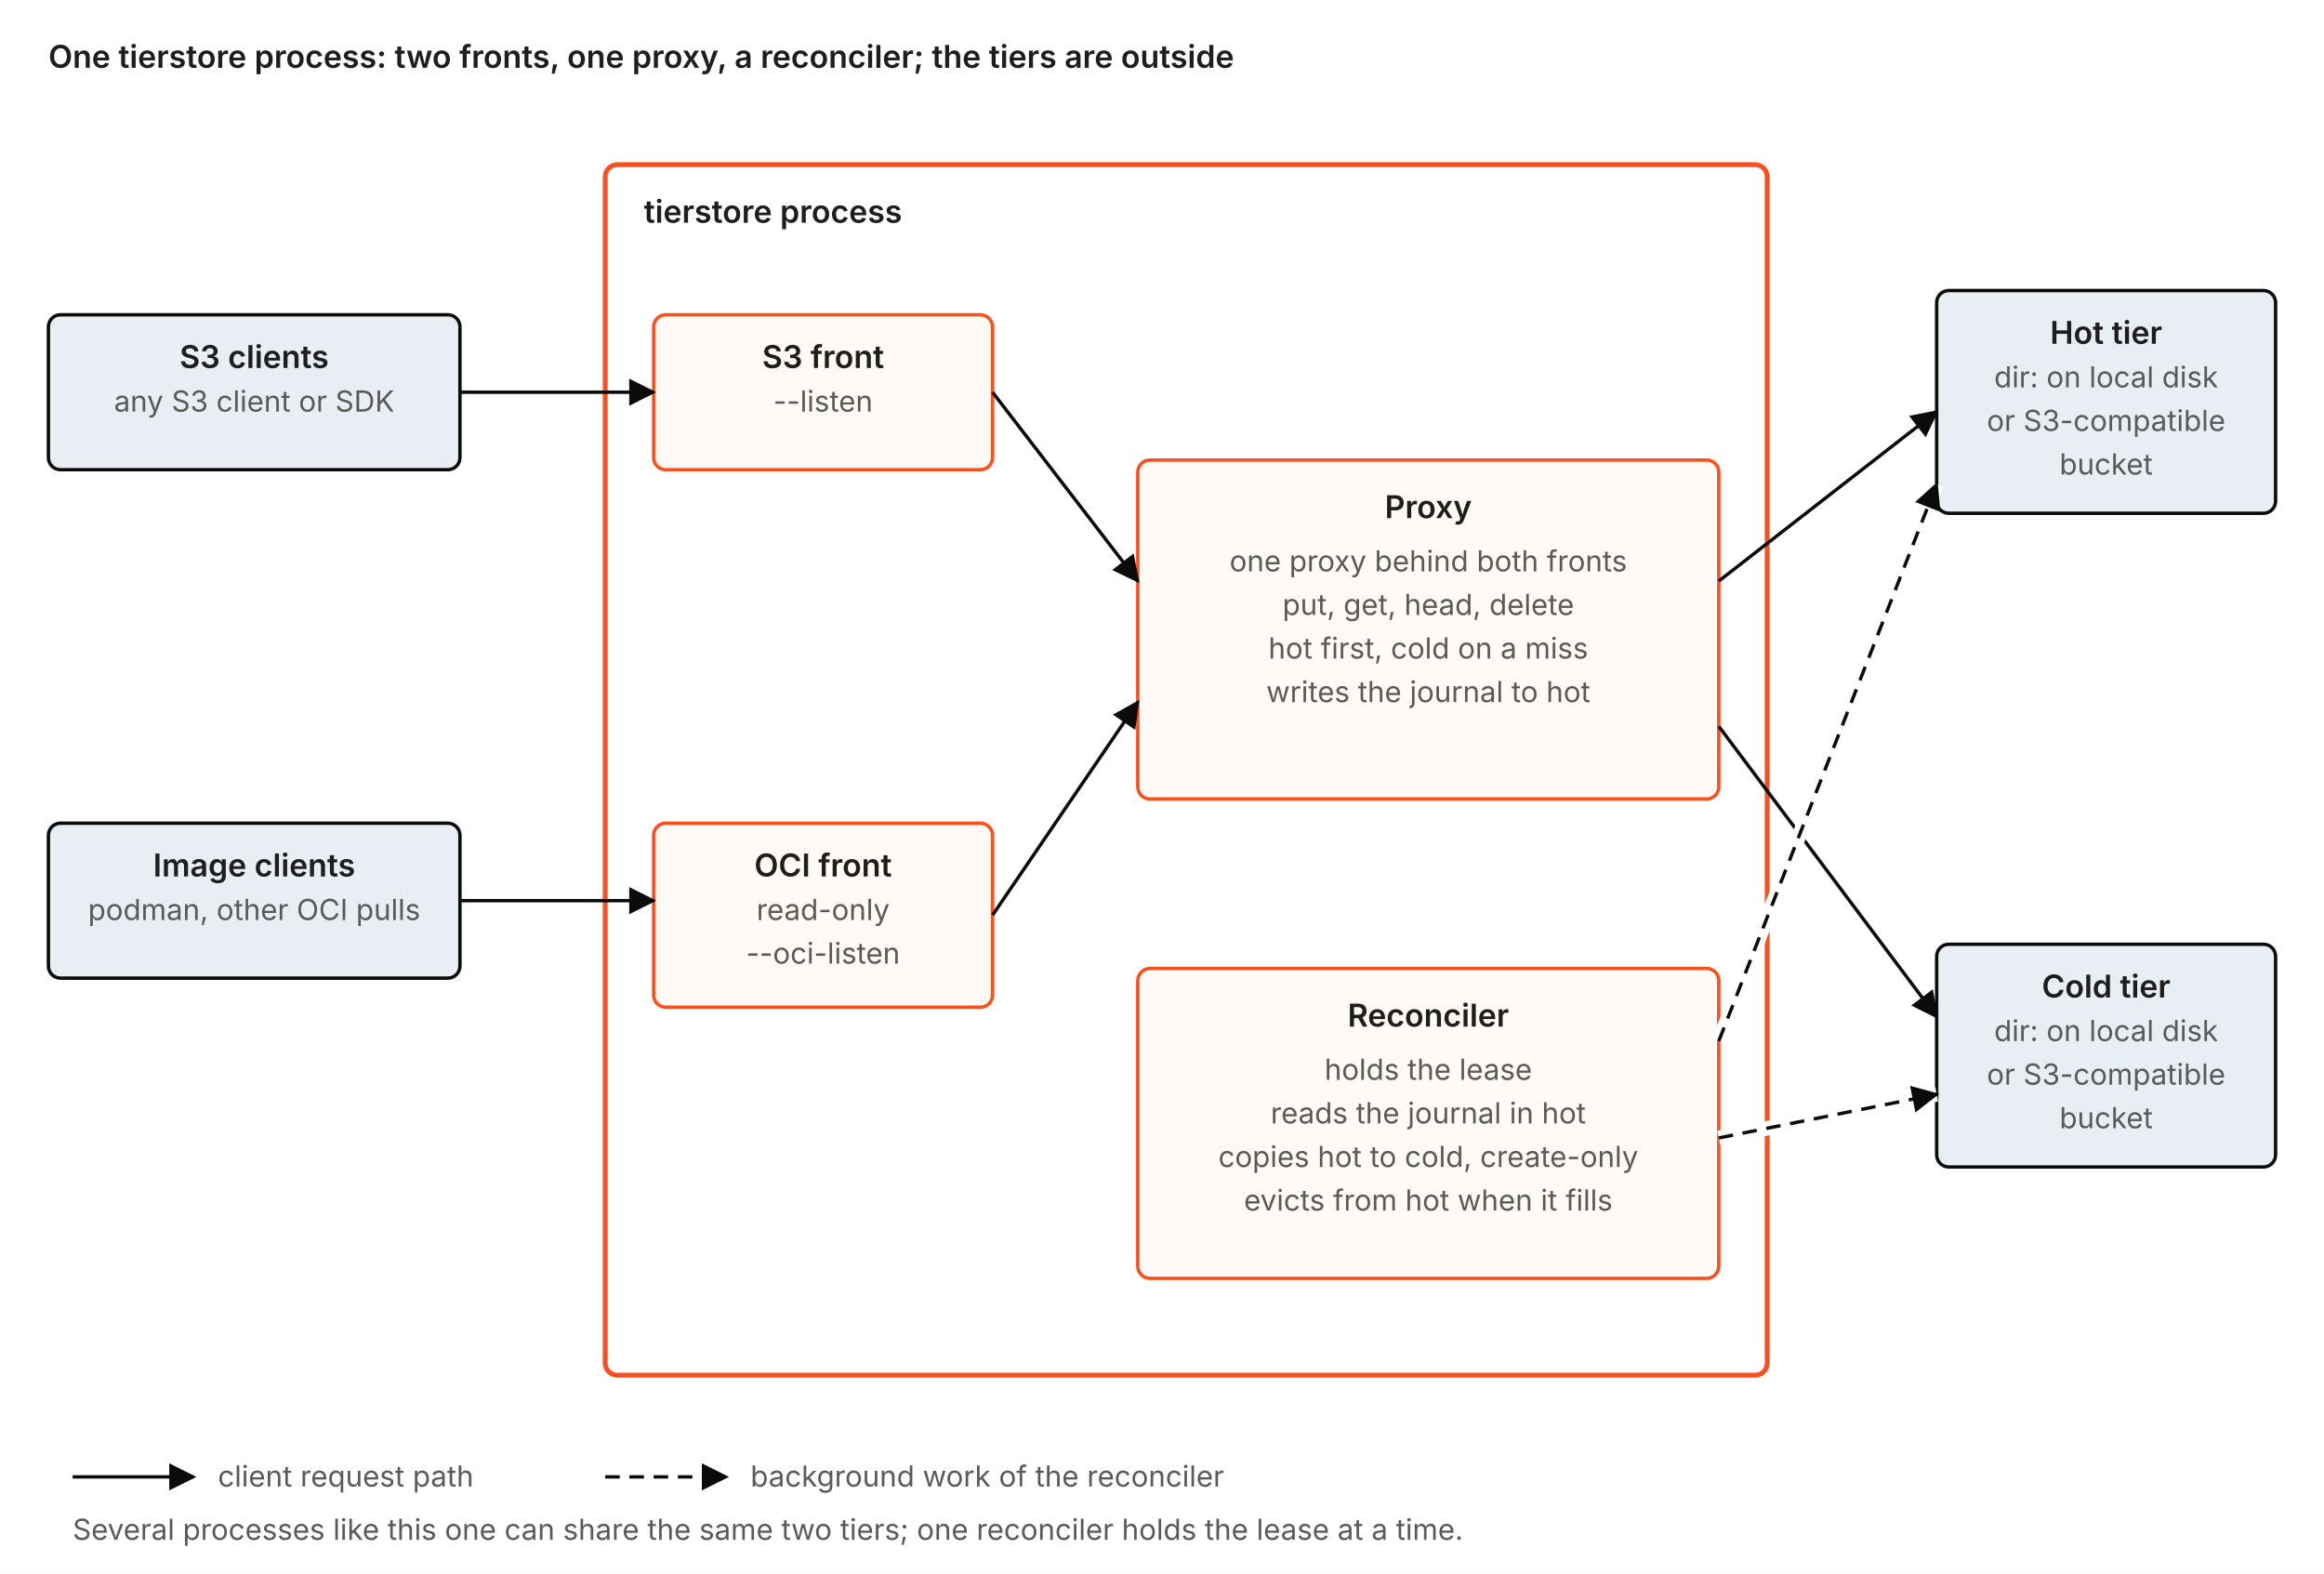
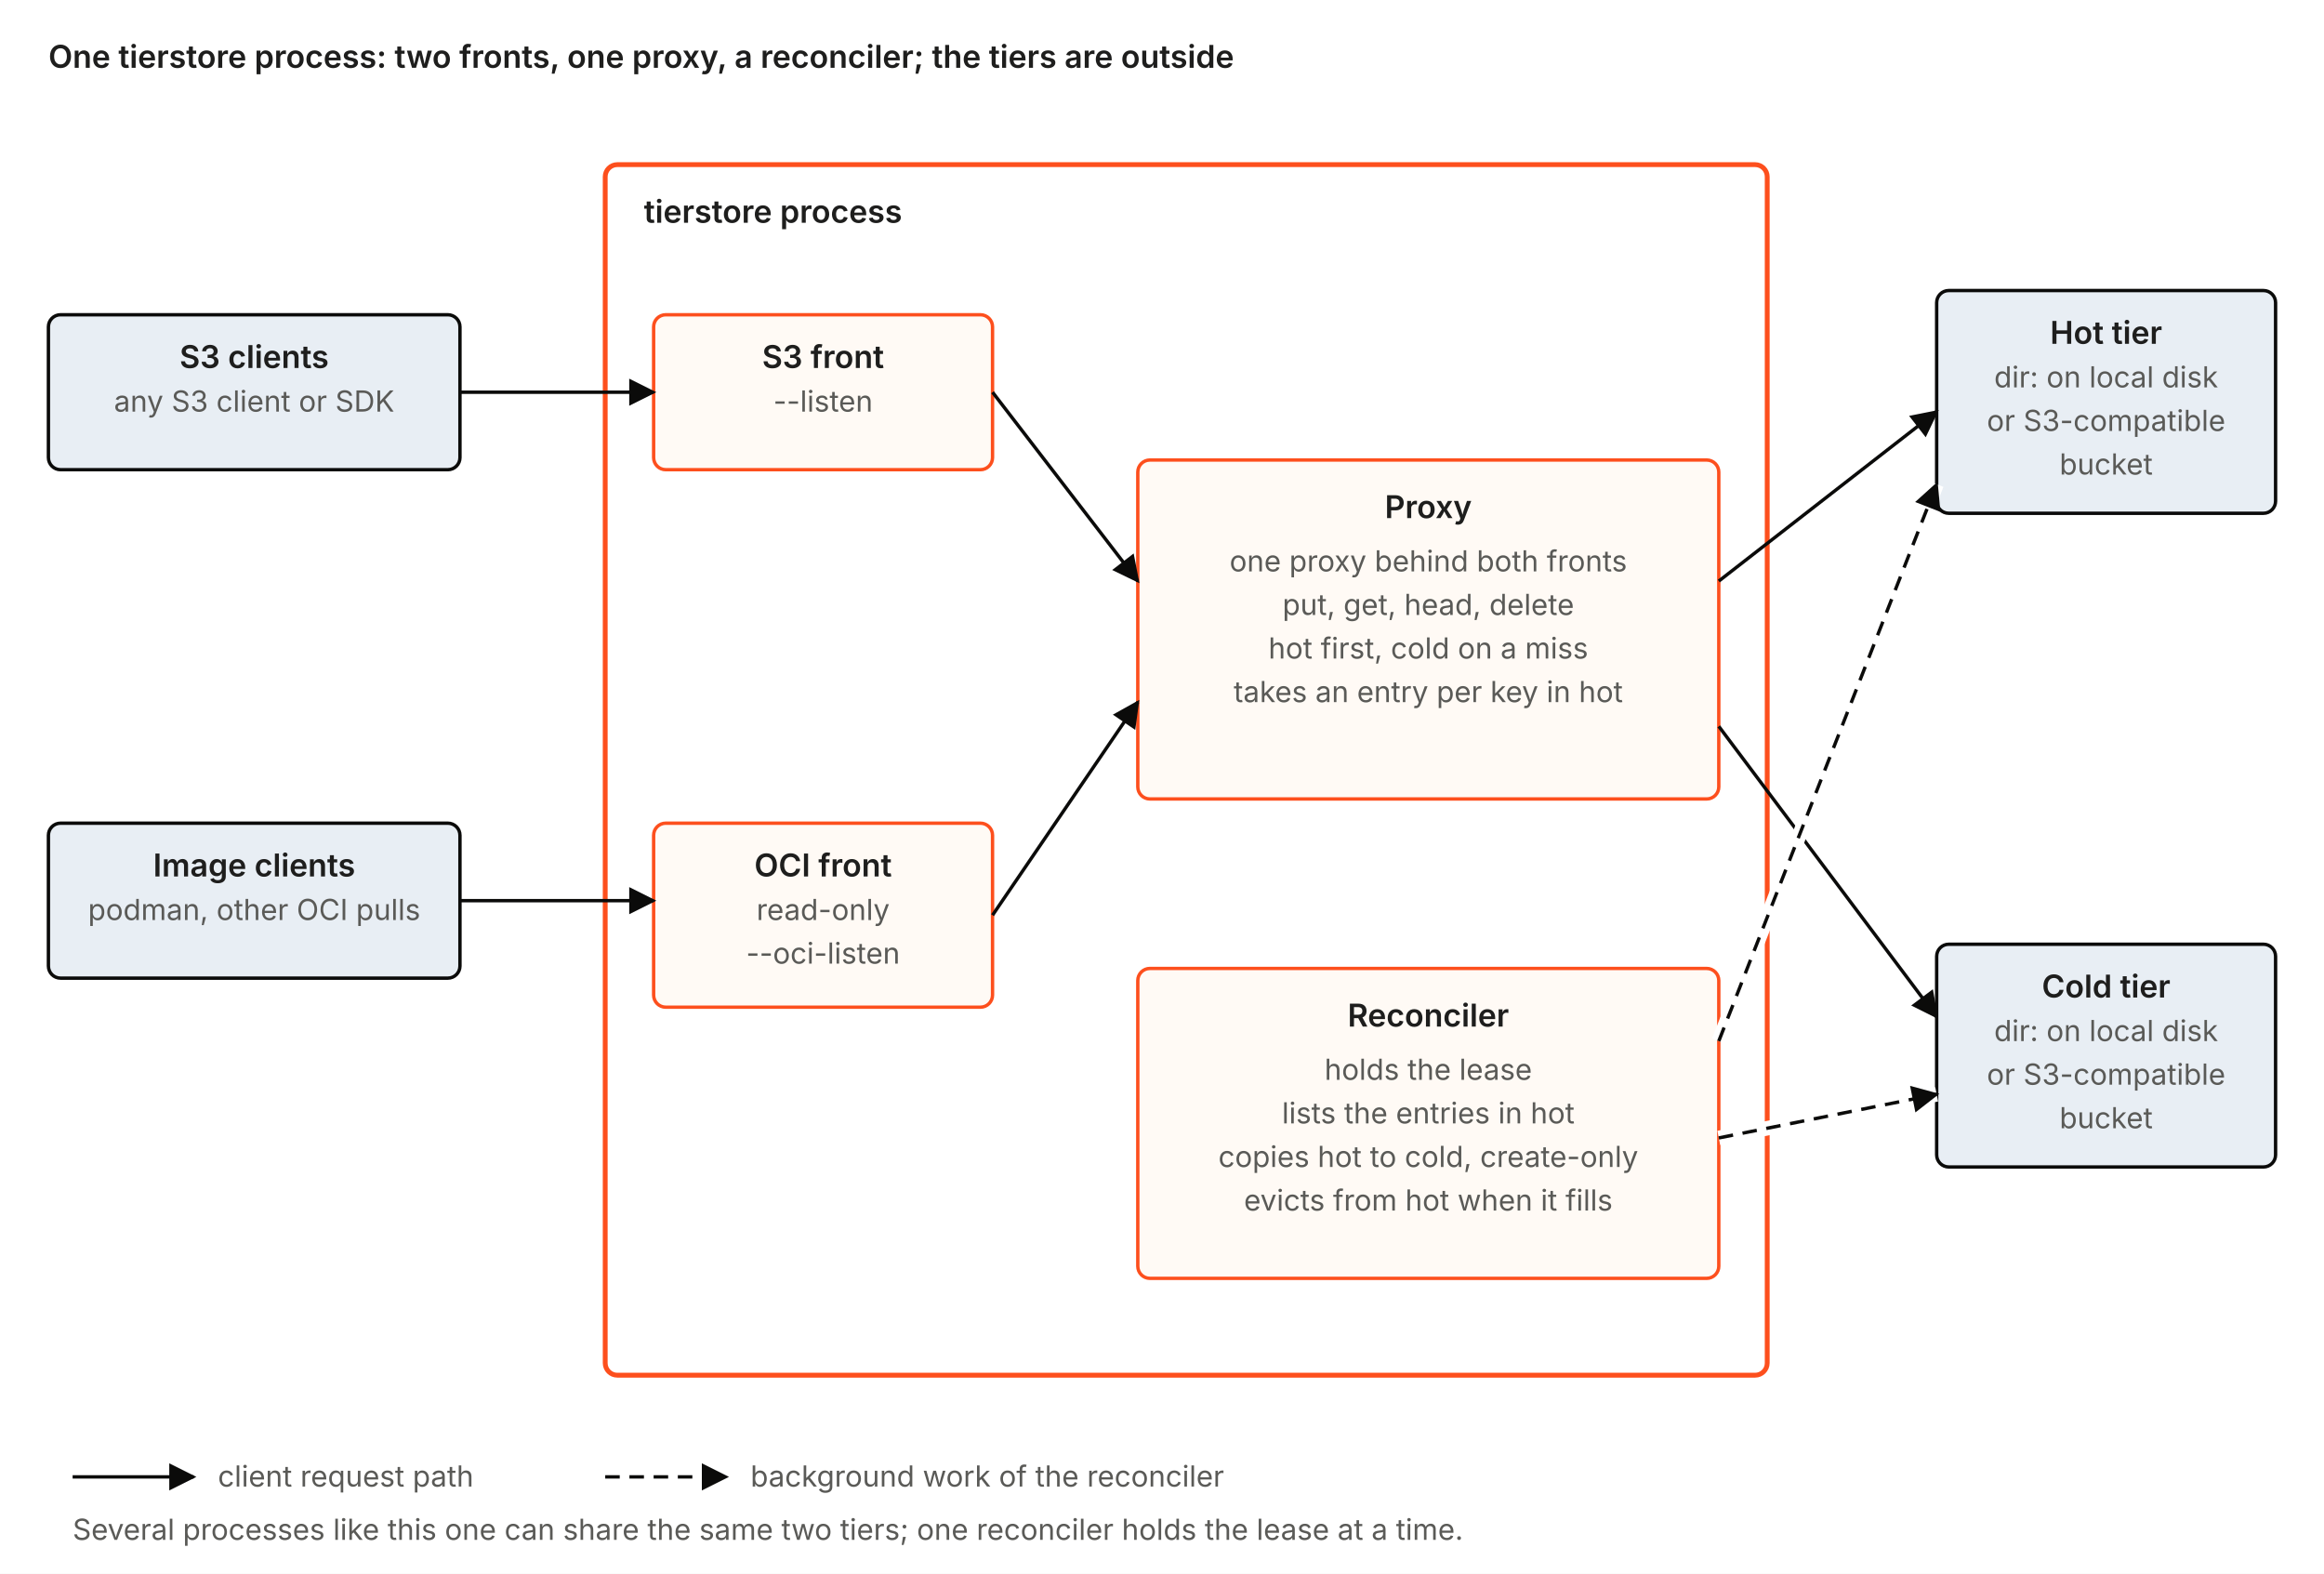
<svg xmlns="http://www.w3.org/2000/svg" viewBox="0 0 960 650" width="960" height="650" role="img" aria-label="Components and deployment of a tierstore process: S3 and OCI fronts over one proxy, a reconciler, and the hot and cold tiers outside the process.">
  <defs>
    <marker id="components-ak" viewBox="0 0 10 10" refX="9" refY="5" markerWidth="8" markerHeight="8" orient="auto">
      <path d="M0,0 L10,5 L0,10 z" fill="#0B0B0A" />
    </marker>
    <marker id="components-ao" viewBox="0 0 10 10" refX="9" refY="5" markerWidth="8" markerHeight="8" orient="auto">
      <path d="M0,0 L10,5 L0,10 z" fill="#FD4F1D" />
    </marker>
  </defs>
  <style>
.box{fill:#FFFFFF;stroke:#0B0B0A;stroke-width:1.4}
.box-b{fill:#E8EEF4;stroke:#0B0B0A;stroke-width:1.4}
.box-o{fill:#FFFAF5;stroke:#FD4F1D;stroke-width:1.4}
.box-t{fill:none;stroke:#FD4F1D;stroke-width:2}
.box-p{fill:none;stroke:#5A5A57;stroke-width:1.6;stroke-dasharray:7 5}
.ln{stroke:#0B0B0A;fill:none;stroke-width:1.4}
.ln-d{stroke:#0B0B0A;fill:none;stroke-width:1.4;stroke-dasharray:6 4}
.ln-o{stroke:#FD4F1D;fill:none;stroke-width:1.6}
text{fill:#1E1E1D;font-family:system-ui,-apple-system,'Segoe UI',sans-serif;font-size:13px}
.b{font-weight:600}
.t-m{fill:#5A5A57;font-size:12px}
.lbl{paint-order:stroke;stroke:#FFFFFF;stroke-width:4px;stroke-linejoin:round}
</style>
  <rect x="0" y="0" width="960" height="650" fill="#FFFFFF" />
  <text x="20" y="28" class="b" font-size="16" text-anchor="start">One tierstore process: two fronts, one proxy, a reconciler; the tiers are outside</text>
  <rect x="250" y="68" width="480" height="500" rx="5" class="box-t" />
  <text x="266" y="92" class="b" text-anchor="start">tierstore process</text>
  <rect x="20" y="130" width="170" height="64" rx="5" class="box-b" />
  <text x="105.0" y="152" class="b" text-anchor="middle">S3 clients</text>
  <text x="105.0" y="170" class="t-m" text-anchor="middle">any S3 client or SDK</text>
  <rect x="20" y="340" width="170" height="64" rx="5" class="box-b" />
  <text x="105.0" y="362" class="b" text-anchor="middle">Image clients</text>
  <text x="105.0" y="380" class="t-m" text-anchor="middle">podman, other OCI pulls</text>
  <rect x="270" y="130" width="140" height="64" rx="5" class="box-o" />
  <text x="340.0" y="152" class="b" text-anchor="middle">S3 front</text>
  <text x="340.0" y="170" class="t-m" text-anchor="middle">--listen</text>
  <rect x="270" y="340" width="140" height="76" rx="5" class="box-o" />
  <text x="340" y="362" class="b" text-anchor="middle">OCI front</text>
  <text x="340" y="380" class="t-m" text-anchor="middle">read-only</text>
  <text x="340" y="398" class="t-m" text-anchor="middle">--oci-listen</text>
  <rect x="470" y="190" width="240" height="140" rx="5" class="box-o" />
  <text x="590" y="214" class="b" text-anchor="middle">Proxy</text>
  <text x="590" y="236" class="t-m" text-anchor="middle">one proxy behind both fronts</text>
  <text x="590" y="254" class="t-m" text-anchor="middle">put, get, head, delete</text>
  <text x="590" y="272" class="t-m" text-anchor="middle">hot first, cold on a miss</text>
-   <text x="590" y="290" class="t-m" text-anchor="middle">writes the journal to hot</text>
+   <text x="590" y="290" class="t-m" text-anchor="middle">takes an entry per key in hot</text>
  <rect x="470" y="400" width="240" height="128" rx="5" class="box-o" />
  <text x="590" y="424" class="b" text-anchor="middle">Reconciler</text>
  <text x="590" y="446" class="t-m" text-anchor="middle">holds the lease</text>
-   <text x="590" y="464" class="t-m" text-anchor="middle">reads the journal in hot</text>
+   <text x="590" y="464" class="t-m" text-anchor="middle">lists the entries in hot</text>
  <text x="590" y="482" class="t-m" text-anchor="middle">copies hot to cold, create-only</text>
  <text x="590" y="500" class="t-m" text-anchor="middle">evicts from hot when it fills</text>
  <rect x="800" y="120" width="140" height="92" rx="5" class="box-b" />
  <text x="870.0" y="142" class="b" text-anchor="middle">Hot tier</text>
  <text x="870.0" y="160" class="t-m" text-anchor="middle">dir: on local disk</text>
  <text x="870.0" y="178" class="t-m" text-anchor="middle">or S3-compatible</text>
  <text x="870.0" y="196" class="t-m" text-anchor="middle">bucket</text>
  <rect x="800" y="390" width="140" height="92" rx="5" class="box-b" />
  <text x="870.0" y="412" class="b" text-anchor="middle">Cold tier</text>
  <text x="870.0" y="430" class="t-m" text-anchor="middle">dir: on local disk</text>
  <text x="870.0" y="448" class="t-m" text-anchor="middle">or S3-compatible</text>
  <text x="870.0" y="466" class="t-m" text-anchor="middle">bucket</text>
  <line x1="190" y1="162" x2="270" y2="162" class="ln" marker-end="url(#components-ak)" />
  <line x1="190" y1="372" x2="270" y2="372" class="ln" marker-end="url(#components-ak)" />
  <line x1="410" y1="162" x2="470" y2="240" class="ln" marker-end="url(#components-ak)" />
  <line x1="410" y1="378" x2="470" y2="290" class="ln" marker-end="url(#components-ak)" />
  <line x1="710" y1="240" x2="800" y2="170" class="ln" marker-end="url(#components-ak)" />
  <line x1="710" y1="300" x2="800" y2="420" class="ln" marker-end="url(#components-ak)" />
  <line x1="710" y1="470" x2="800" y2="452" stroke="#FFFFFF" stroke-width="6" />
  <line x1="710" y1="470" x2="800" y2="452" class="ln-d" marker-end="url(#components-ak)" />
  <line x1="710" y1="430" x2="800" y2="200" stroke="#FFFFFF" stroke-width="6" />
  <line x1="710" y1="430" x2="800" y2="200" class="ln-d" marker-end="url(#components-ak)" />
  <line x1="30" y1="610" x2="80" y2="610" class="ln" marker-end="url(#components-ak)" />
  <text x="90" y="614" class="t-m" text-anchor="start">client request path</text>
  <line x1="250" y1="610" x2="300" y2="610" class="ln-d" marker-end="url(#components-ak)" />
  <text x="310" y="614" class="t-m" text-anchor="start">background work of the reconciler</text>
  <text x="30" y="636" class="t-m" text-anchor="start">Several processes like this one can share the same two tiers; one reconciler holds the lease at a time.</text>
</svg>
